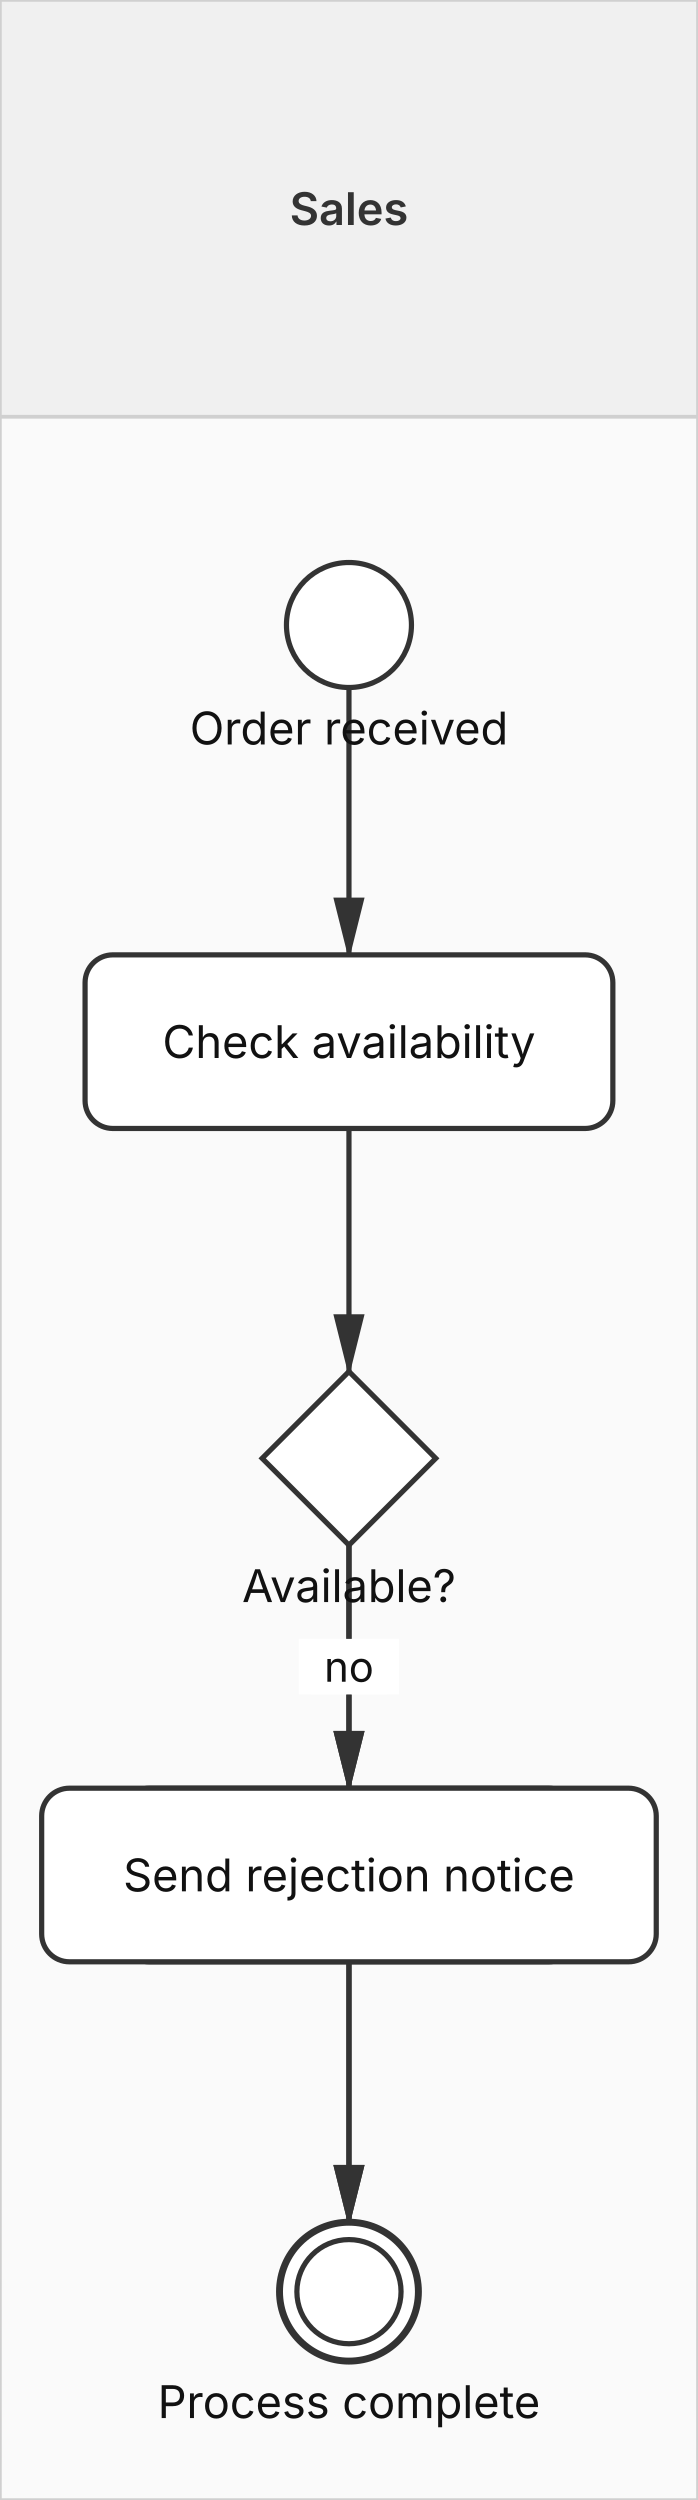
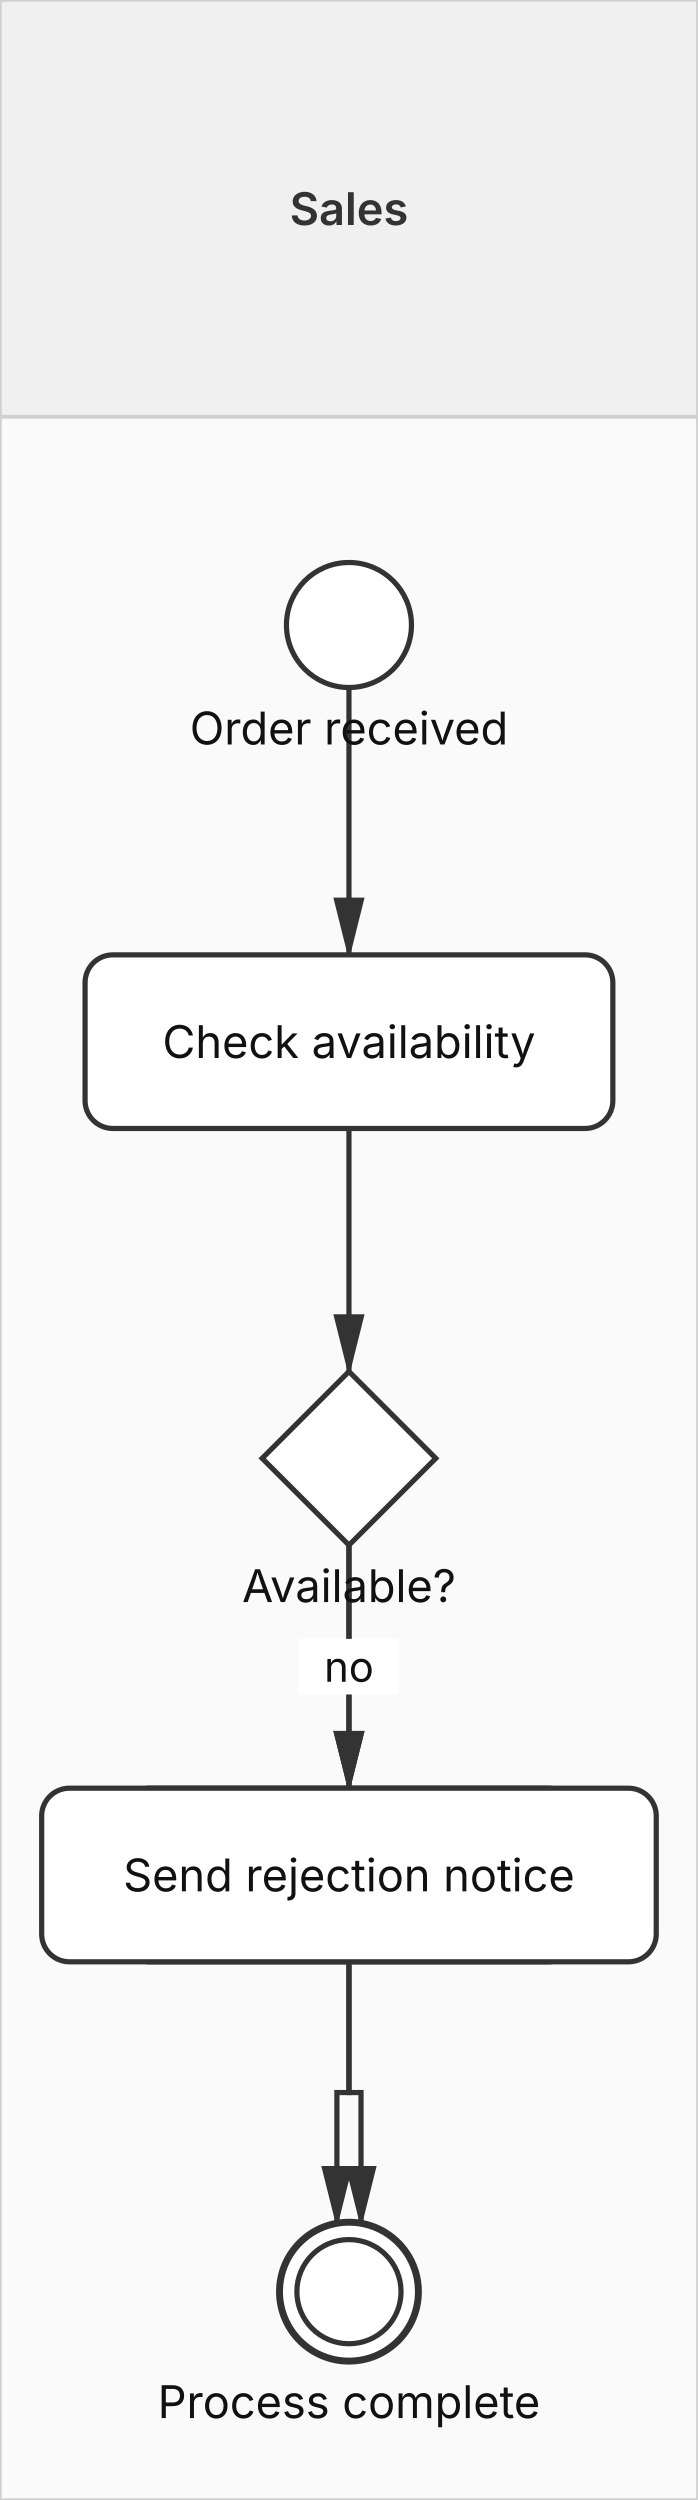
<svg xmlns="http://www.w3.org/2000/svg" width="201" height="720" viewBox="0 0 201 720">
  <defs>
    <marker id="arrow-seq" viewBox="0 0 12 6" refX="11" refY="3" markerWidth="12" markerHeight="6" orient="auto">
      <path d="M 0 0 L 12 3 L 0 6 z" fill="#333333" />
    </marker>
    <marker id="arrow-msg" viewBox="0 0 12 6" refX="11" refY="3" markerWidth="12" markerHeight="6" orient="auto">
      <path d="M 0 0 L 12 3 L 0 6 z" fill="none" stroke="#333333" stroke-width="1" />
    </marker>
  </defs>
  <rect x="0" y="0" width="201" height="720" fill="#ffffff" />
  <g class="lanes">
    <rect x="0" y="120" width="201" height="600" fill="#fafafa" />
    <rect x="0" y="0" width="201" height="120" fill="#f0f0f0" />
    <rect x="0" y="0" width="201" height="120" fill="none" stroke="#d0d0d0" stroke-width="1" />
    <rect x="0" y="120" width="201" height="600" fill="none" stroke="#d0d0d0" stroke-width="1" />
    <text x="100.5" y="60" font-family="system-ui, -apple-system, sans-serif" font-size="13" font-weight="600" fill="#333333" text-anchor="middle" dominant-baseline="middle">Sales</text>
  </g>
  <g class="edges">
    <path d="M 100.5 198 L 100.5 275" fill="none" stroke="#333333" stroke-width="1.5" marker-end="url(#arrow-seq)" />
    <path d="M 100.5 325 L 100.5 395" fill="none" stroke="#333333" stroke-width="1.5" marker-end="url(#arrow-seq)" />
    <path d="M 100.5 445 L 100.5 515" fill="none" stroke="#333333" stroke-width="1.5" marker-end="url(#arrow-seq)" />
    <rect x="86.06" y="472" width="28.88" height="16" fill="#ffffff" />
    <text x="100.5" y="480" font-family="system-ui, -apple-system, sans-serif" font-size="12" fill="#111111" text-anchor="middle" dominant-baseline="middle">yes</text>
-     <path d="M 100.5 565 L 100.5 640" fill="none" stroke="#333333" stroke-width="1.5" marker-end="url(#arrow-seq)" />
+     <path d="M 100.5 565 L 100.5 602.652 L 97.027 602.652 L 97.027 640.304" fill="none" stroke="#333333" stroke-width="1.5" marker-end="url(#arrow-seq)" />
    <path d="M 100.5 445 L 100.5 515" fill="none" stroke="#333333" stroke-width="1.5" marker-end="url(#arrow-seq)" />
    <rect x="89.54" y="472" width="21.92" height="16" fill="#ffffff" />
    <text x="100.5" y="480" font-family="system-ui, -apple-system, sans-serif" font-size="12" fill="#111111" text-anchor="middle" dominant-baseline="middle">no</text>
-     <path d="M 100.5 565 L 100.5 640" fill="none" stroke="#333333" stroke-width="1.5" marker-end="url(#arrow-seq)" />
+     <path d="M 100.5 565 L 100.5 602.652 L 103.973 602.652 L 103.973 640.304" fill="none" stroke="#333333" stroke-width="1.5" marker-end="url(#arrow-seq)" />
  </g>
  <g class="nodes">
    <circle cx="100.5" cy="180" r="18" fill="#ffffff" stroke="#333333" stroke-width="1.5" />
    <text x="100.5" y="214.4" font-family="system-ui, -apple-system, sans-serif" font-size="13" fill="#111111" text-anchor="middle">Order received</text>
    <rect x="24.5" y="275" width="152" height="50" rx="8" ry="8" fill="#ffffff" stroke="#333333" stroke-width="1.5" />
    <text x="100.5" y="300" font-family="system-ui, -apple-system, sans-serif" font-size="13" fill="#111111" text-anchor="middle" dominant-baseline="middle">Check availability</text>
    <polygon points="100.5,395 125.5,420 100.5,445 75.5,420" fill="#ffffff" stroke="#333333" stroke-width="1.5" />
    <text x="100.5" y="461.4" font-family="system-ui, -apple-system, sans-serif" font-size="13" fill="#111111" text-anchor="middle">Available?</text>
    <rect x="35" y="515" width="131" height="50" rx="8" ry="8" fill="#ffffff" stroke="#333333" stroke-width="1.5" />
    <text x="100.5" y="540" font-family="system-ui, -apple-system, sans-serif" font-size="13" fill="#111111" text-anchor="middle" dominant-baseline="middle">Confirm order</text>
    <rect x="12" y="515" width="177" height="50" rx="8" ry="8" fill="#ffffff" stroke="#333333" stroke-width="1.5" />
    <text x="100.5" y="540" font-family="system-ui, -apple-system, sans-serif" font-size="13" fill="#111111" text-anchor="middle" dominant-baseline="middle">Send rejection notice</text>
    <circle cx="100.5" cy="660" r="20" fill="#ffffff" stroke="#333333" stroke-width="2" />
    <circle cx="100.5" cy="660" r="15" fill="none" stroke="#333333" stroke-width="1.5" />
    <text x="100.5" y="696.4" font-family="system-ui, -apple-system, sans-serif" font-size="13" fill="#111111" text-anchor="middle">Process complete</text>
  </g>
</svg>
